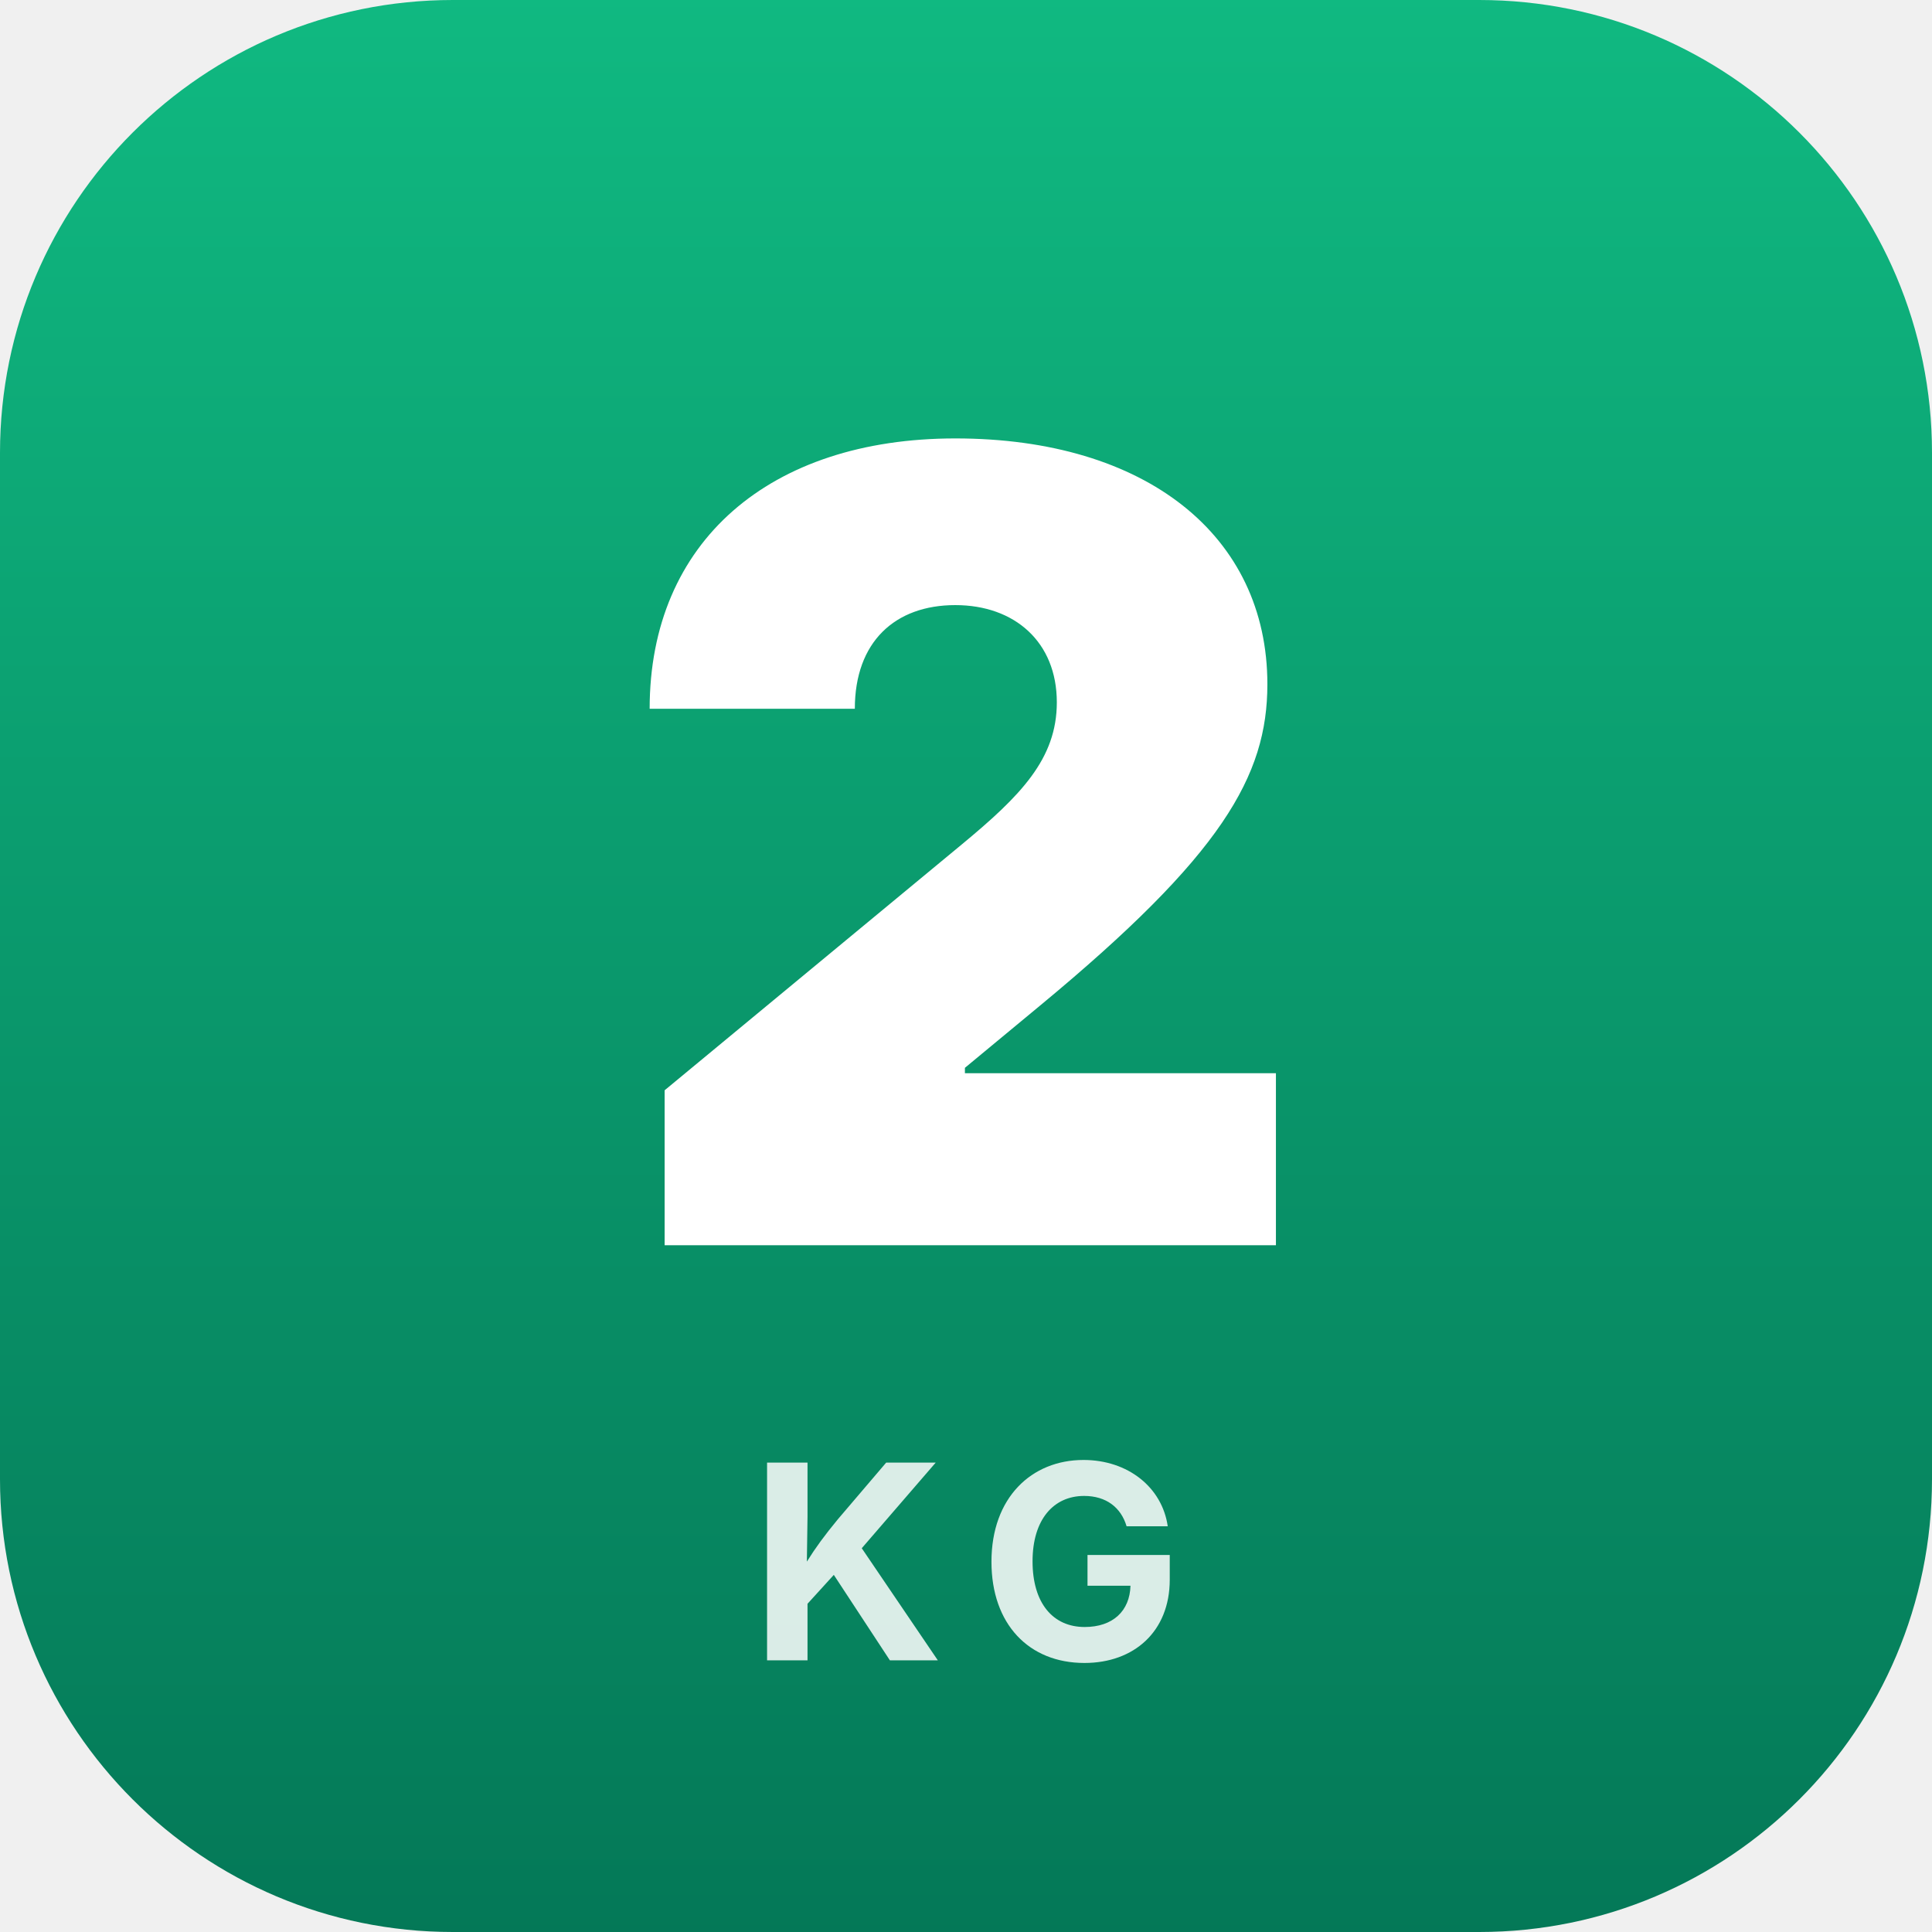
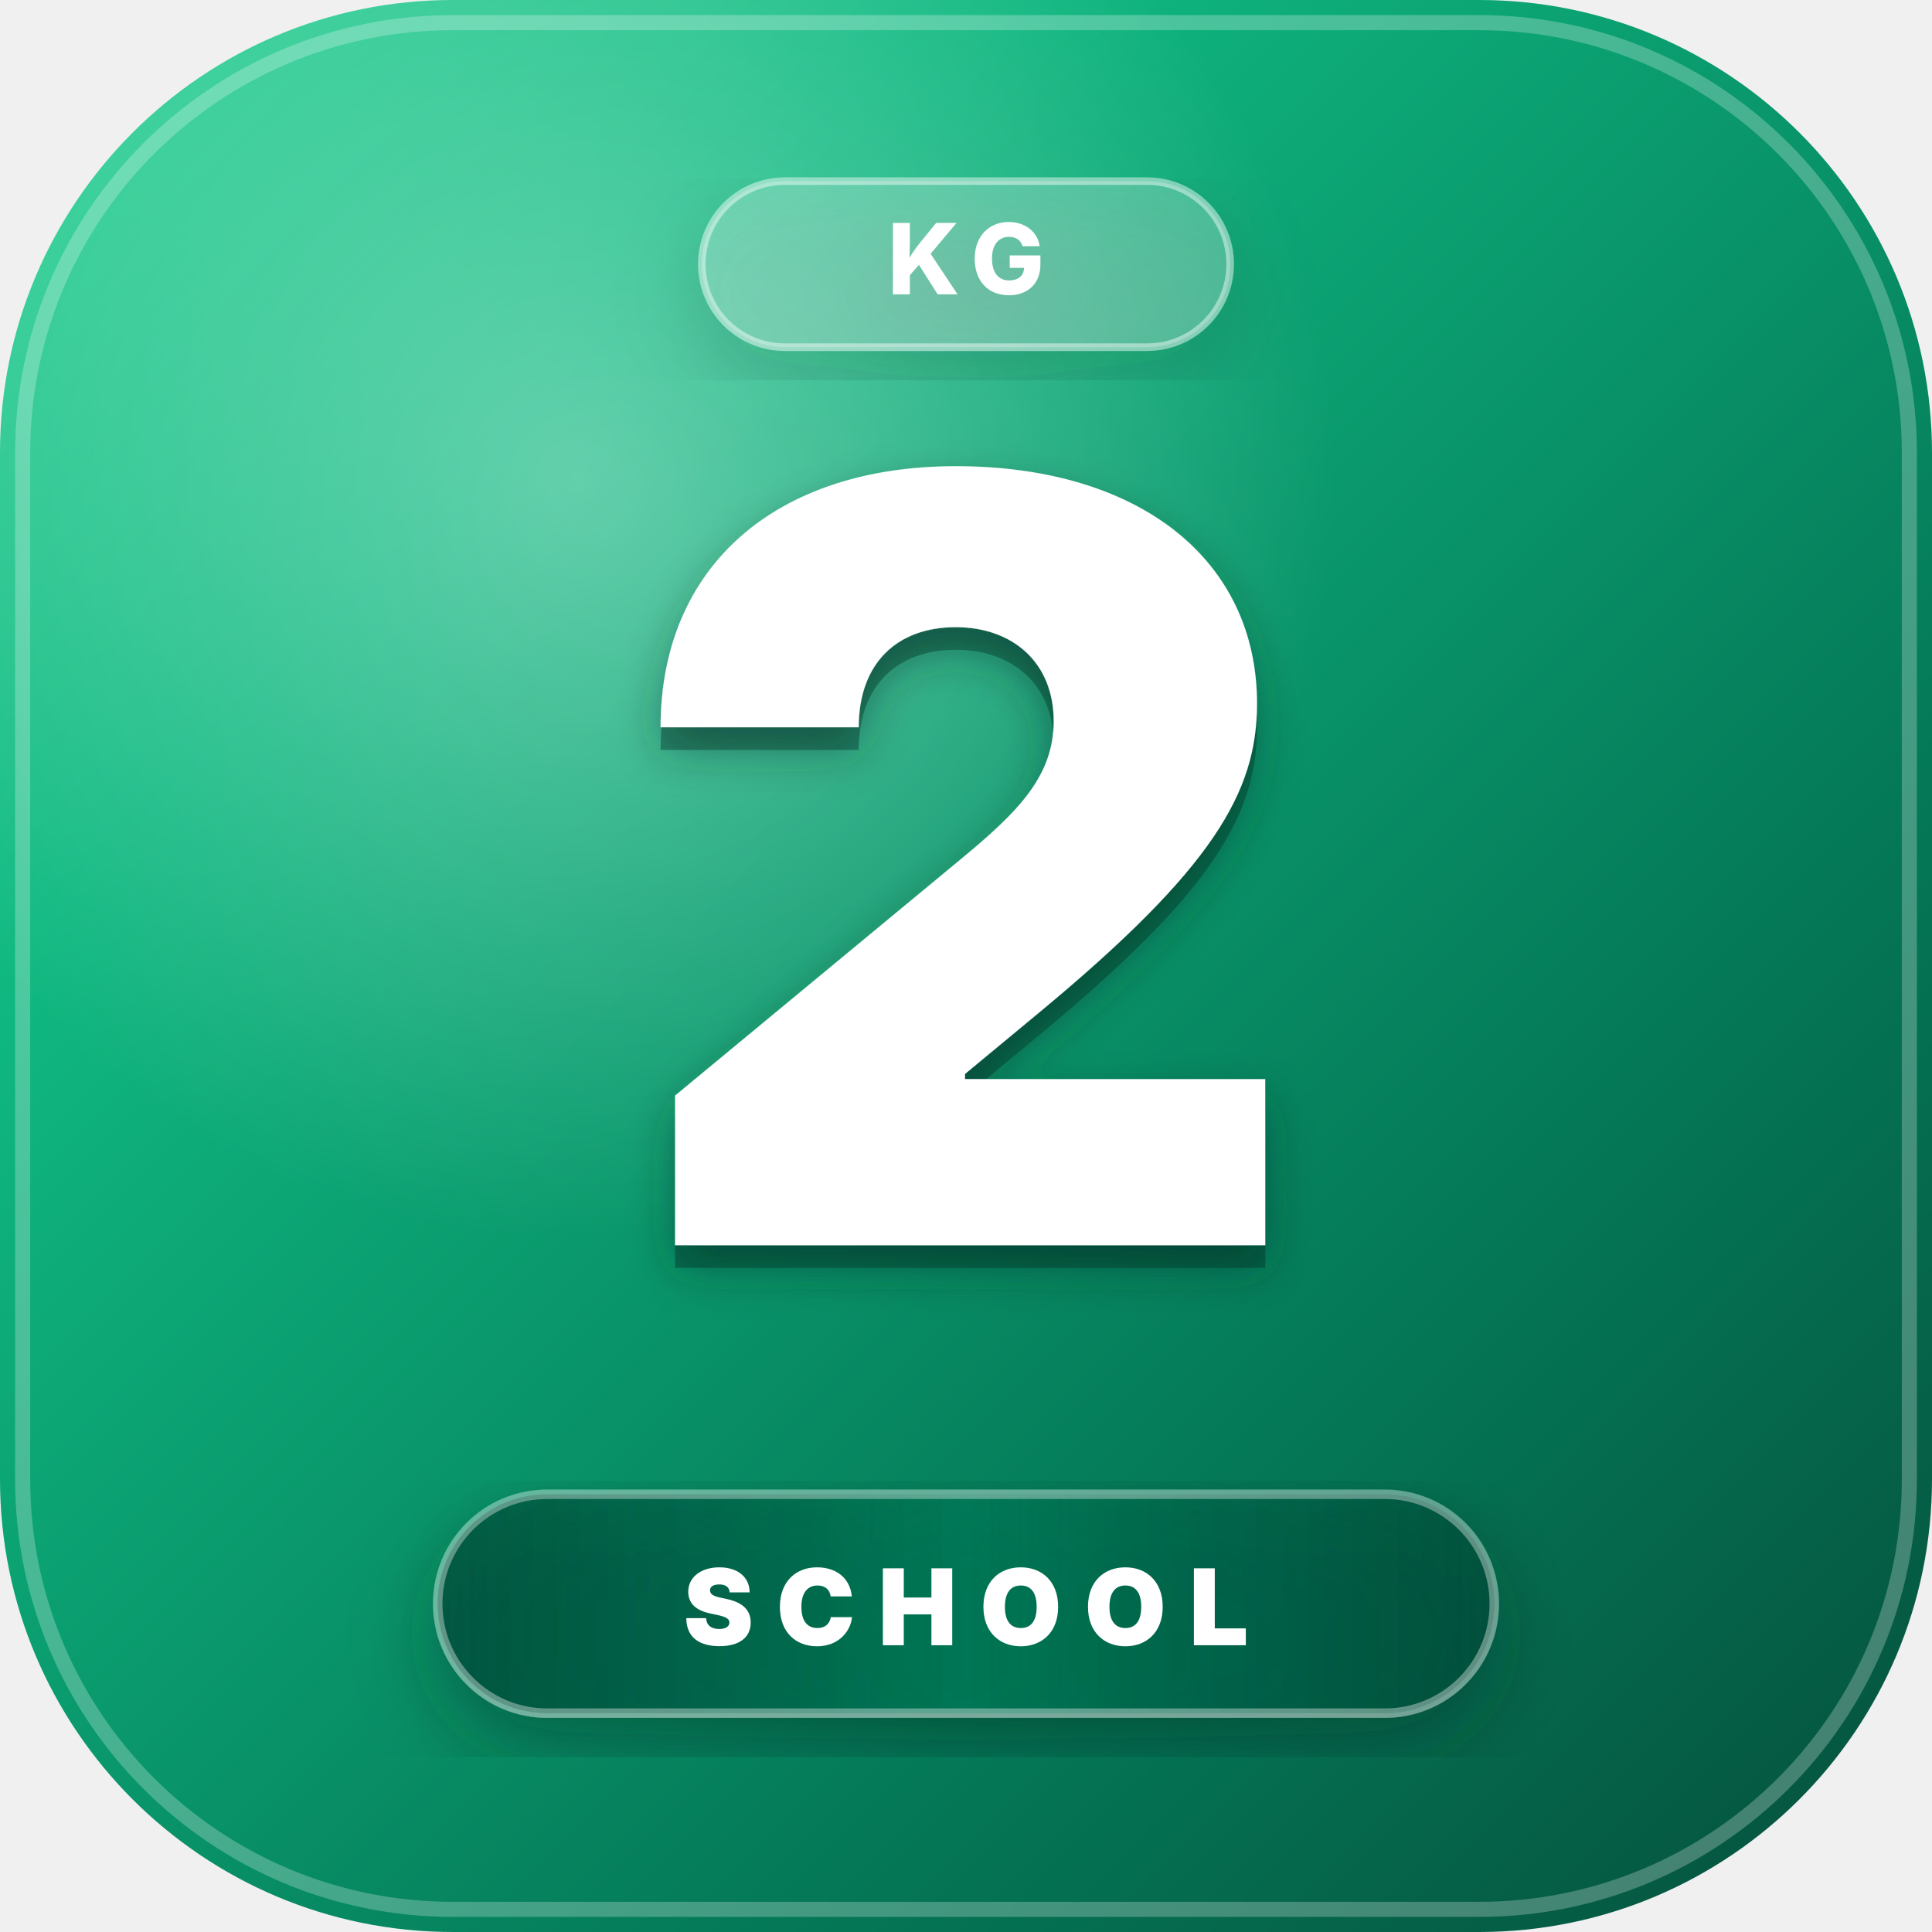
<svg xmlns="http://www.w3.org/2000/svg" viewBox="0 0 512 512" width="512" height="512">
  <defs>
-     <linearGradient id="bg" x1="0%" y1="0%" x2="0%" y2="100%">
-       <stop offset="0%" style="stop-color:#10b981;stop-opacity:1" />
-       <stop offset="100%" style="stop-color:#047857;stop-opacity:1" />
+     <linearGradient id="kg2_bg_gradient" x1="0%" y1="0%" x2="100%" y2="100%">
+       <stop offset="0%" stop-color="#34d399" />
+       <stop offset="25%" stop-color="#10b981" />
+       <stop offset="70%" stop-color="#047857" />
+       <stop offset="100%" stop-color="#064e3b" />
    </linearGradient>
-     <clipPath id="squircle">
-       <rect rx="120" ry="120" width="512" height="512" />
-     </clipPath>
+     <radialGradient id="kg2_glow" cx="30%" cy="25%" r="65%">
+       <stop offset="0%" stop-color="#ffffff" stop-opacity="0.35" />
+       <stop offset="60%" stop-color="#ffffff" stop-opacity="0" />
+     </radialGradient>
+     <linearGradient id="kg2_ribbon" x1="0%" y1="0%" x2="100%" y2="0%">
+       <stop offset="0%" stop-color="#064e3b" stop-opacity="0.75" />
+       <stop offset="50%" stop-color="#047857" stop-opacity="0.9" />
+       <stop offset="100%" stop-color="#064e3b" stop-opacity="0.75" />
+     </linearGradient>
+     <filter id="kg2_shadow" x="-20%" y="-20%" width="140%" height="140%">
+       <feDropShadow dx="0" dy="8" stdDeviation="10" flood-color="#022c22" flood-opacity="0.5" />
+     </filter>
+     <filter id="kg2_text_shadow" x="-20%" y="-20%" width="140%" height="140%">
+       <feDropShadow dx="0" dy="6" stdDeviation="6" flood-color="#022c22" flood-opacity="0.45" />
+     </filter>
  </defs>
-   <rect width="512" height="512" rx="120" ry="120" fill="url(#bg)" />
-   <text x="256" y="330" text-anchor="middle" dominant-baseline="auto" font-family="'Plus Jakarta Sans', 'Inter', 'Helvetica Neue', Arial, sans-serif" font-size="290" font-weight="900" fill="white" letter-spacing="-5">2</text>
-   <text x="256" y="440" text-anchor="middle" dominant-baseline="auto" font-family="'Plus Jakarta Sans', 'Inter', 'Helvetica Neue', Arial, sans-serif" font-size="72" font-weight="700" fill="rgba(255,255,255,0.85)" letter-spacing="12">KG</text>
+   <rect width="512" height="512" rx="120" ry="120" fill="url(#kg2_bg_gradient)" />
+   <rect width="512" height="512" rx="120" ry="120" fill="url(#kg2_glow)" />
+   <rect x="6" y="6" width="500" height="500" rx="114" ry="114" fill="none" stroke="rgba(255,255,255,0.25)" stroke-width="4" />
+   <g filter="url(#kg2_shadow)">
+     <rect x="186" y="48" width="140" height="44" rx="22" ry="22" fill="rgba(255, 255, 255, 0.22)" stroke="rgba(255, 255, 255, 0.45)" stroke-width="2" />
+     <text x="256" y="78" text-anchor="middle" font-family="'Plus Jakarta Sans', 'Inter', system-ui, -apple-system, sans-serif" font-size="26" font-weight="800" fill="#ffffff" letter-spacing="4">KG</text>
+   </g>
+   <text x="256" y="336" text-anchor="middle" font-family="'Plus Jakarta Sans', 'Inter', 'Arial Black', sans-serif" font-size="280" font-weight="900" fill="#022c22" opacity="0.4" letter-spacing="-6">2</text>
+   <text x="256" y="330" text-anchor="middle" font-family="'Plus Jakarta Sans', 'Inter', 'Arial Black', sans-serif" font-size="280" font-weight="900" fill="#ffffff" filter="url(#kg2_text_shadow)" letter-spacing="-6">2</text>
+   <g filter="url(#kg2_shadow)">
+     <rect x="116" y="396" width="280" height="58" rx="29" ry="29" fill="url(#kg2_ribbon)" stroke="rgba(255, 255, 255, 0.35)" stroke-width="2.5" />
+     <text x="256" y="436" text-anchor="middle" font-family="'Plus Jakarta Sans', 'Inter', system-ui, -apple-system, sans-serif" font-size="28" font-weight="900" fill="#ffffff" letter-spacing="6">SCHOOL</text>
+   </g>
</svg>
